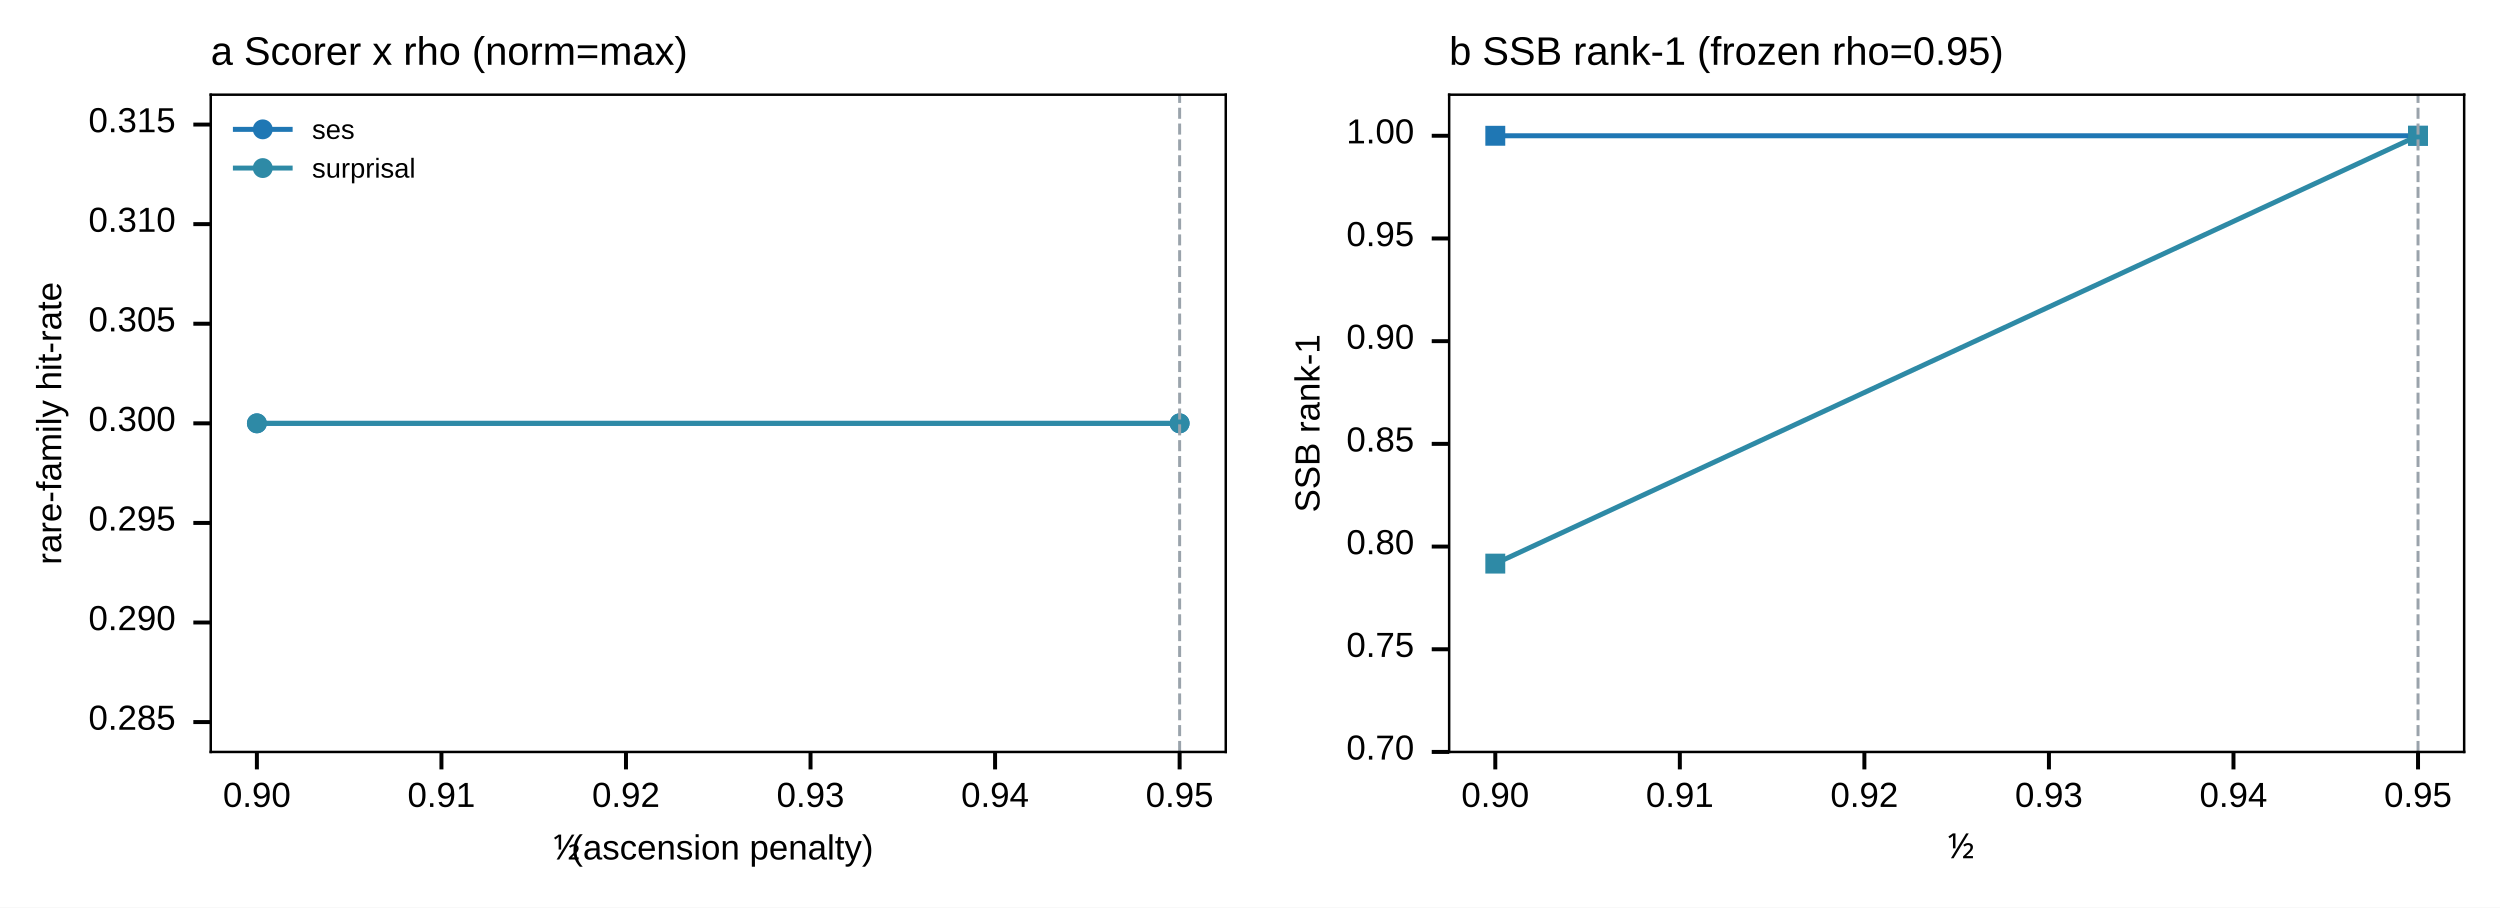
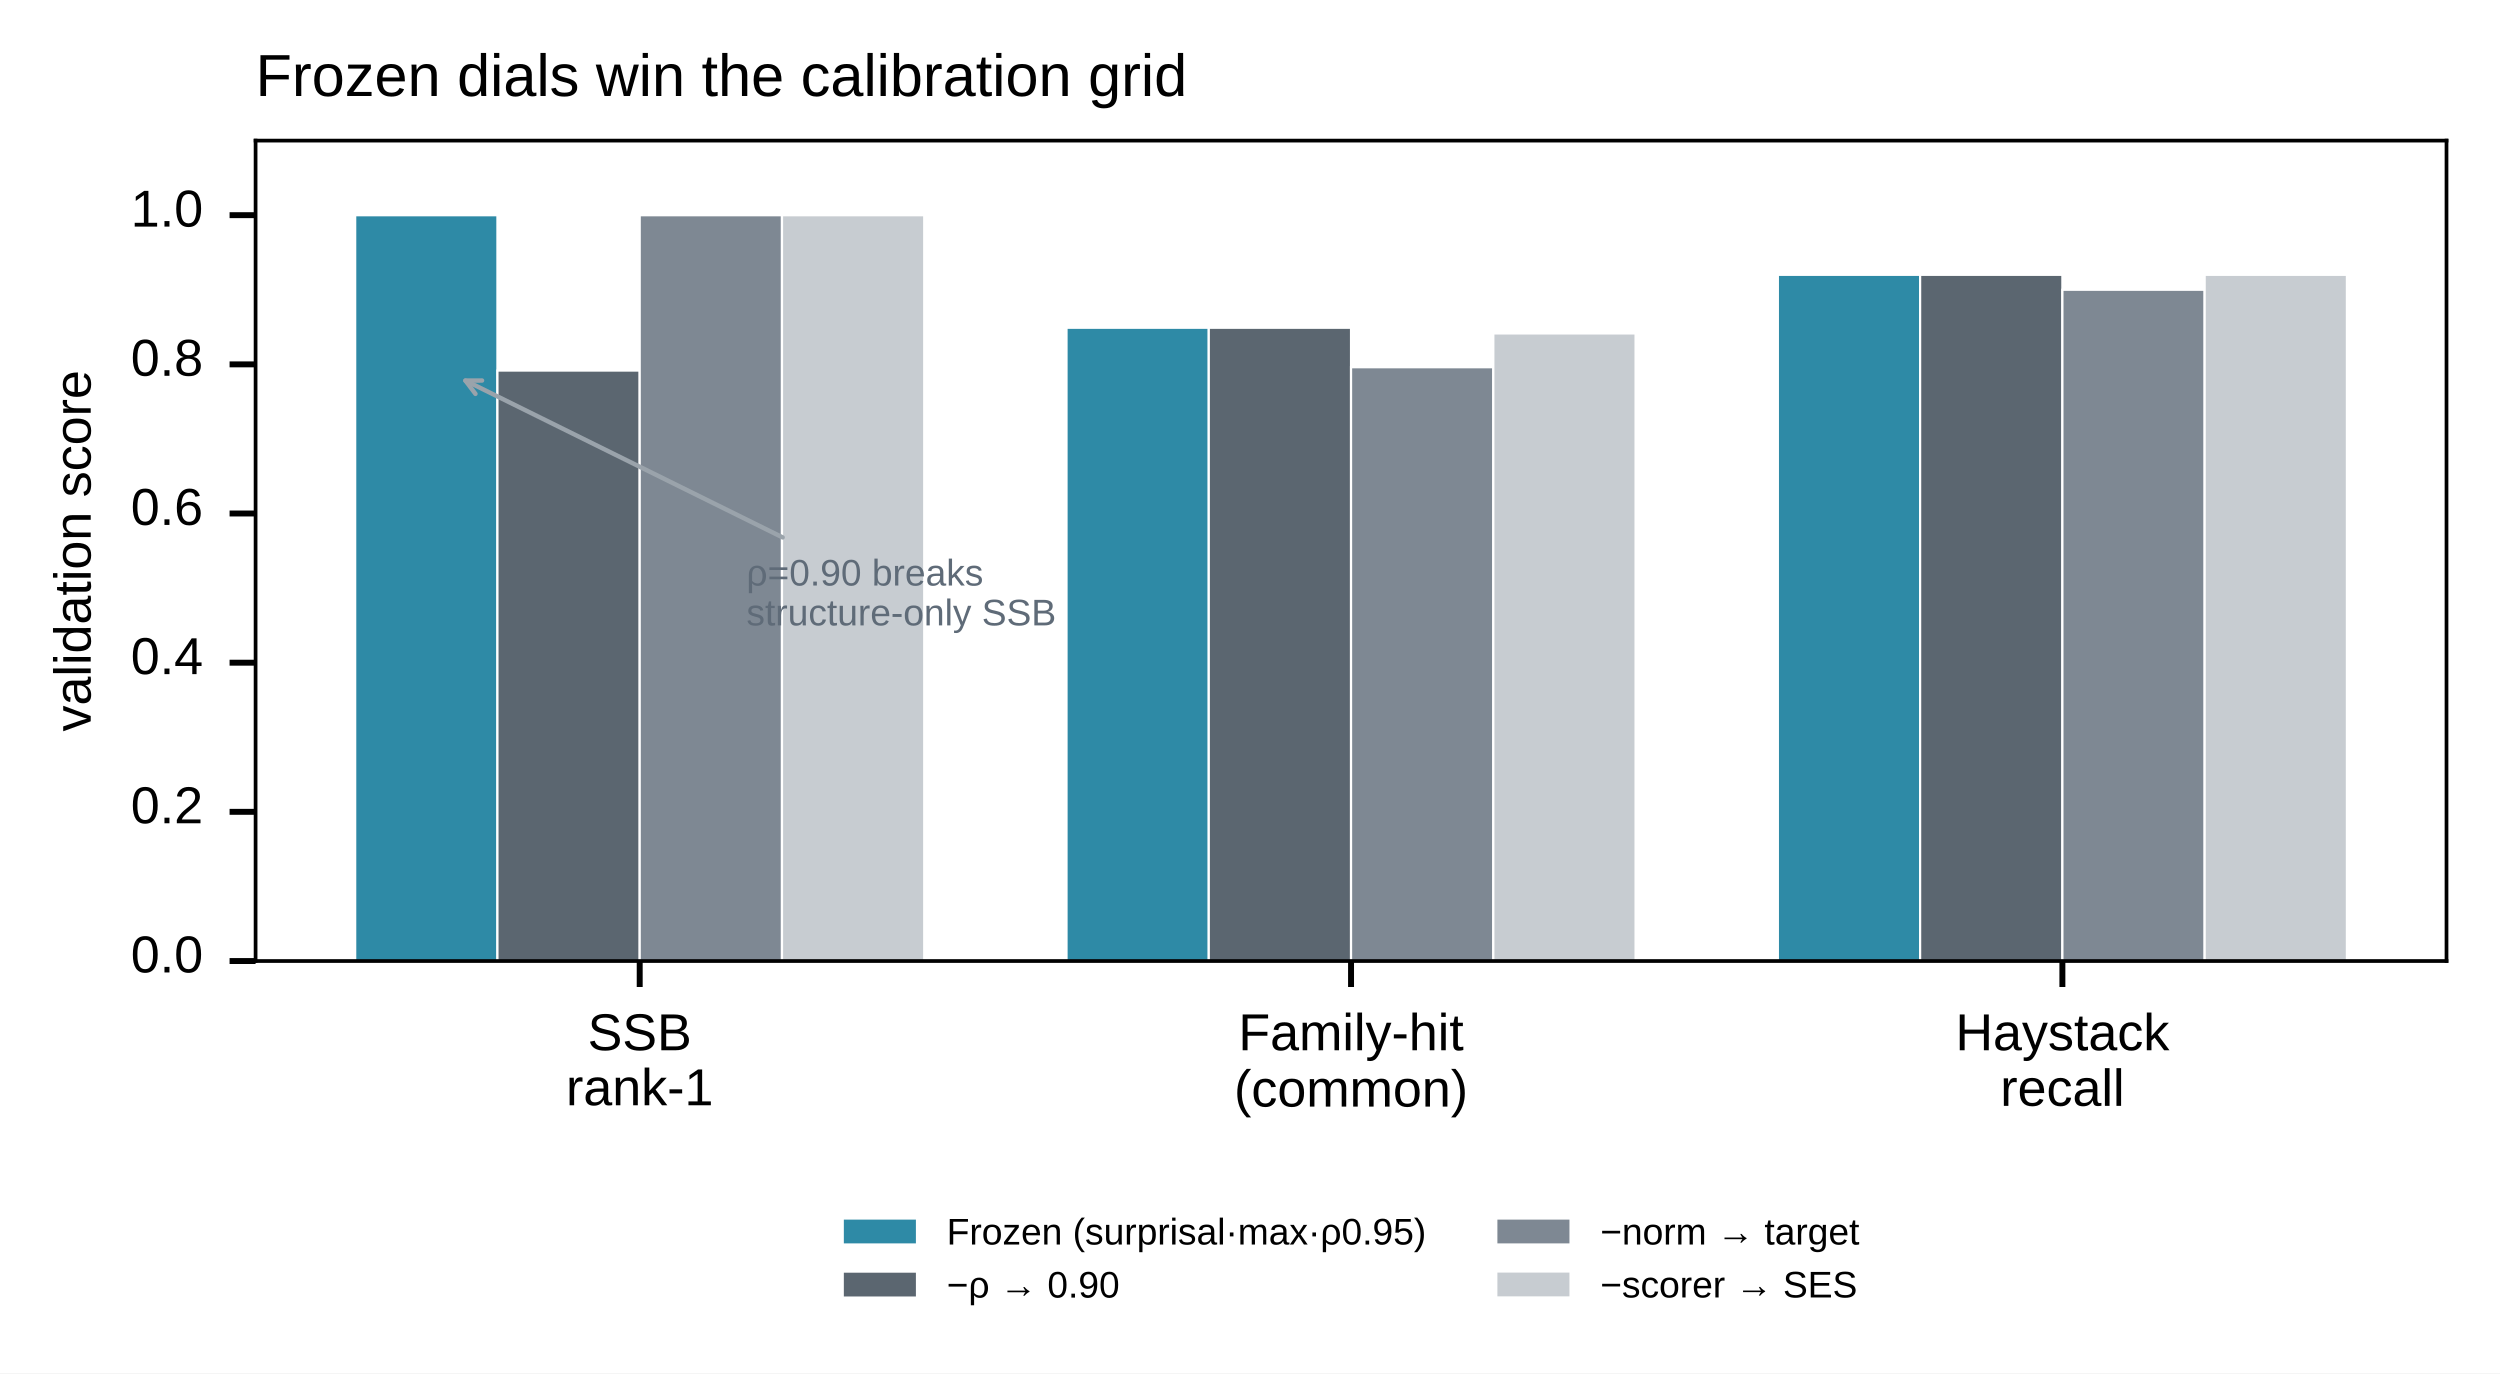
- <svg xmlns="http://www.w3.org/2000/svg" xmlns:xlink="http://www.w3.org/1999/xlink" width="502.236pt" height="182.315pt" viewBox="0 0 502.236 182.315" version="1.1">
+ <svg xmlns="http://www.w3.org/2000/svg" xmlns:xlink="http://www.w3.org/1999/xlink" width="336.507pt" height="184.853pt" viewBox="0 0 336.507 184.853" version="1.1">
  <defs>
    <style type="text/css">*{stroke-linejoin: round; stroke-linecap: butt}</style>
  </defs>
  <g id="figure_1">
    <g id="patch_1">
-       <path d="M 0 182.315  L 502.236 182.315  L 502.236 0  L 0 0  z " style="fill: #ffffff" />
+       <path d="M 0 184.853  L 336.507 184.853  L 336.507 0  L 0 0  z " style="fill: #ffffff" />
    </g>
    <g id="axes_1">
      <g id="patch_2">
-         <path d="M 42.339 151.064  L 246.248 151.064  L 246.248 19.024  L 42.339 19.024  z " style="fill: #ffffff" />
+         <path d="M 34.402 129.356  L 329.307 129.356  L 329.307 18.926  L 34.402 18.926  z " style="fill: #ffffff" />
+       </g>
+       <g id="patch_3">
+         <path d="M 47.807 129.356  L 66.956 129.356  L 66.956 28.965  L 47.807 28.965  z " clip-path="url(#pc33d4870e8)" style="fill: #2e8aa6; stroke: #ffffff; stroke-width: 0.3; stroke-linejoin: miter" />
+       </g>
+       <g id="patch_4">
+         <path d="M 143.555 129.356  L 162.705 129.356  L 162.705 44.114  L 143.555 44.114  z " clip-path="url(#pc33d4870e8)" style="fill: #2e8aa6; stroke: #ffffff; stroke-width: 0.3; stroke-linejoin: miter" />
+       </g>
+       <g id="patch_5">
+         <path d="M 239.304 129.356  L 258.453 129.356  L 258.453 36.996  L 239.304 36.996  z " clip-path="url(#pc33d4870e8)" style="fill: #2e8aa6; stroke: #ffffff; stroke-width: 0.3; stroke-linejoin: miter" />
+       </g>
+       <g id="patch_6">
+         <path d="M 66.956 129.356  L 86.106 129.356  L 86.106 49.877  L 66.956 49.877  z " clip-path="url(#pc33d4870e8)" style="fill: #5b6670; stroke: #ffffff; stroke-width: 0.3; stroke-linejoin: miter" />
+       </g>
+       <g id="patch_7">
+         <path d="M 162.705 129.356  L 181.854 129.356  L 181.854 44.114  L 162.705 44.114  z " clip-path="url(#pc33d4870e8)" style="fill: #5b6670; stroke: #ffffff; stroke-width: 0.3; stroke-linejoin: miter" />
+       </g>
+       <g id="patch_8">
+         <path d="M 258.453 129.356  L 277.603 129.356  L 277.603 36.996  L 258.453 36.996  z " clip-path="url(#pc33d4870e8)" style="fill: #5b6670; stroke: #ffffff; stroke-width: 0.3; stroke-linejoin: miter" />
+       </g>
+       <g id="patch_9">
+         <path d="M 86.106 129.356  L 105.256 129.356  L 105.256 28.965  L 86.106 28.965  z " clip-path="url(#pc33d4870e8)" style="fill: #7e8893; stroke: #ffffff; stroke-width: 0.3; stroke-linejoin: miter" />
+       </g>
+       <g id="patch_10">
+         <path d="M 181.854 129.356  L 201.004 129.356  L 201.004 49.425  L 181.854 49.425  z " clip-path="url(#pc33d4870e8)" style="fill: #7e8893; stroke: #ffffff; stroke-width: 0.3; stroke-linejoin: miter" />
+       </g>
+       <g id="patch_11">
+         <path d="M 277.603 129.356  L 296.753 129.356  L 296.753 39.004  L 277.603 39.004  z " clip-path="url(#pc33d4870e8)" style="fill: #7e8893; stroke: #ffffff; stroke-width: 0.3; stroke-linejoin: miter" />
+       </g>
+       <g id="patch_12">
+         <path d="M 105.256 129.356  L 124.405 129.356  L 124.405 28.965  L 105.256 28.965  z " clip-path="url(#pc33d4870e8)" style="fill: #c7ccd1; stroke: #ffffff; stroke-width: 0.3; stroke-linejoin: miter" />
+       </g>
+       <g id="patch_13">
+         <path d="M 201.004 129.356  L 220.154 129.356  L 220.154 44.877  L 201.004 44.877  z " clip-path="url(#pc33d4870e8)" style="fill: #c7ccd1; stroke: #ffffff; stroke-width: 0.3; stroke-linejoin: miter" />
+       </g>
+       <g id="patch_14">
+         <path d="M 296.753 129.356  L 315.902 129.356  L 315.902 36.996  L 296.753 36.996  z " clip-path="url(#pc33d4870e8)" style="fill: #c7ccd1; stroke: #ffffff; stroke-width: 0.3; stroke-linejoin: miter" />
      </g>
      <g id="matplotlib.axis_1">
        <g id="xtick_1">
          <g id="line2d_1">
            <defs>
-               <path id="m2be491a30e" d="M 0 0  L 0 3.5  " style="stroke: #000000; stroke-width: 0.8" />
+               <path id="m836ab2c719" d="M 0 0  L 0 3.5  " style="stroke: #000000; stroke-width: 0.8" />
            </defs>
            <g>
-               <use xlink:href="#m2be491a30e" x="51.608" y="151.064" style="stroke: #000000; stroke-width: 0.8" />
+               <use xlink:href="#m836ab2c719" x="86.106" y="129.356" style="stroke: #000000; stroke-width: 0.8" />
            </g>
          </g>
          <g id="text_1">
-             <g transform="translate(44.78266 163.0742)">
-               <text>
-                 <tspan style="font: 7px 'Arial'" x="0 3.893 5.838 9.731" y="-0.969">0.90</tspan>
-               </text>
-             </g>
+             <text style="font: 7px 'Arial', 'Helvetica', 'DejaVu Sans', sans-serif" transform="translate(79.10209 141.366)">SSB</text>
+             <text style="font: 7px 'Arial', 'Helvetica', 'DejaVu Sans', sans-serif" transform="translate(76.18615 148.7698)">rank-1</text>
          </g>
        </g>
        <g id="xtick_2">
          <g id="line2d_2">
            <g>
-               <use xlink:href="#m2be491a30e" x="88.682" y="151.064" style="stroke: #000000; stroke-width: 0.8" />
+               <use xlink:href="#m836ab2c719" x="181.854" y="129.356" style="stroke: #000000; stroke-width: 0.8" />
            </g>
          </g>
          <g id="text_2">
-             <g transform="translate(81.85705 163.0742)">
-               <text>
-                 <tspan style="font: 7px 'Arial'" x="0 3.893 5.838 9.731" y="-0.969">0.91</tspan>
-               </text>
-             </g>
+             <text style="font: 7px 'Arial', 'Helvetica', 'DejaVu Sans', sans-serif" transform="translate(166.6879 141.366)">Family-hit</text>
+             <text style="font: 7px 'Arial', 'Helvetica', 'DejaVu Sans', sans-serif" transform="translate(166.1039 148.9542)">(common)</text>
          </g>
        </g>
        <g id="xtick_3">
          <g id="line2d_3">
            <g>
-               <use xlink:href="#m2be491a30e" x="125.756" y="151.064" style="stroke: #000000; stroke-width: 0.8" />
+               <use xlink:href="#m836ab2c719" x="277.603" y="129.356" style="stroke: #000000; stroke-width: 0.8" />
            </g>
          </g>
          <g id="text_3">
-             <g transform="translate(118.9314 163.0742)">
-               <text>
-                 <tspan style="font: 7px 'Arial'" x="0 3.893 5.838 9.731" y="-0.969">0.92</tspan>
-               </text>
-             </g>
-           </g>
-         </g>
-         <g id="xtick_4">
-           <g id="line2d_4">
-             <g>
-               <use xlink:href="#m2be491a30e" x="162.831" y="151.064" style="stroke: #000000; stroke-width: 0.8" />
-             </g>
-           </g>
-           <g id="text_4">
-             <g transform="translate(156.0058 163.0742)">
-               <text>
-                 <tspan style="font: 7px 'Arial'" x="0 3.893 5.838 9.731" y="-0.969">0.93</tspan>
-               </text>
-             </g>
-           </g>
-         </g>
-         <g id="xtick_5">
-           <g id="line2d_5">
-             <g>
-               <use xlink:href="#m2be491a30e" x="199.905" y="151.064" style="stroke: #000000; stroke-width: 0.8" />
-             </g>
-           </g>
-           <g id="text_5">
-             <g transform="translate(193.0802 163.0742)">
-               <text>
-                 <tspan style="font: 7px 'Arial'" x="0 3.893 5.838 9.731" y="-0.969">0.94</tspan>
-               </text>
-             </g>
-           </g>
-         </g>
-         <g id="xtick_6">
-           <g id="line2d_6">
-             <g>
-               <use xlink:href="#m2be491a30e" x="236.98" y="151.064" style="stroke: #000000; stroke-width: 0.8" />
-             </g>
-           </g>
-           <g id="text_6">
-             <g transform="translate(230.1546 163.0742)">
-               <text>
-                 <tspan style="font: 7px 'Arial'" x="0 3.893 5.838 9.731" y="-0.969">0.95</tspan>
-               </text>
-             </g>
-           </g>
-         </g>
-         <g id="text_7">
-           <g transform="translate(111.1486 173.5755)">
-             <text>
-               <tspan style="font: 7px 'cmmi10'" x="0" y="-0.906">½</tspan>
-               <tspan style="font: 7px 'Arial'" x="3.62 5.564 7.896 11.789 15.289 18.789 22.682 26.575 30.075 31.63 35.523 39.416 41.361 45.254 49.147 53.04 56.933 58.488 60.433 63.933" y="-0.906"> (ascension penalty)</tspan>
-             </text>
+             <text style="font: 7px 'Arial', 'Helvetica', 'DejaVu Sans', sans-serif" transform="translate(263.2103 141.366)">Haystack</text>
+             <text style="font: 7px 'Arial', 'Helvetica', 'DejaVu Sans', sans-serif" transform="translate(269.2396 148.8519)">recall</text>
          </g>
        </g>
      </g>
      <g id="matplotlib.axis_2">
        <g id="ytick_1">
+           <g id="line2d_4">
+             <defs>
+               <path id="mff49ad07f8" d="M 0 0  L -3.5 0  " style="stroke: #000000; stroke-width: 0.8" />
+             </defs>
+             <g>
+               <use xlink:href="#mff49ad07f8" x="34.402" y="129.356" style="stroke: #000000; stroke-width: 0.8" />
+             </g>
+           </g>
+           <g id="text_4">
+             <g transform="translate(17.60172 131.8608)">
+               <text>
+                 <tspan style="font: 7px 'Arial'" x="0 3.893 5.838" y="-0.969">0.0</tspan>
+               </text>
+             </g>
+           </g>
+         </g>
+         <g id="ytick_2">
+           <g id="line2d_5">
+             <g>
+               <use xlink:href="#mff49ad07f8" x="34.402" y="109.277" style="stroke: #000000; stroke-width: 0.8" />
+             </g>
+           </g>
+           <g id="text_5">
+             <g transform="translate(17.60172 111.7827)">
+               <text>
+                 <tspan style="font: 7px 'Arial'" x="0 3.893 5.838" y="-0.969">0.2</tspan>
+               </text>
+             </g>
+           </g>
+         </g>
+         <g id="ytick_3">
+           <g id="line2d_6">
+             <g>
+               <use xlink:href="#mff49ad07f8" x="34.402" y="89.199" style="stroke: #000000; stroke-width: 0.8" />
+             </g>
+           </g>
+           <g id="text_6">
+             <g transform="translate(17.60172 91.70467)">
+               <text>
+                 <tspan style="font: 7px 'Arial'" x="0 3.893 5.838" y="-0.969">0.4</tspan>
+               </text>
+             </g>
+           </g>
+         </g>
+         <g id="ytick_4">
          <g id="line2d_7">
-             <defs>
-               <path id="m9446665bd5" d="M 0 0  L -3.5 0  " style="stroke: #000000; stroke-width: 0.8" />
-             </defs>
-             <g>
-               <use xlink:href="#m9446665bd5" x="42.339" y="145.062" style="stroke: #000000; stroke-width: 0.8" />
+             <g>
+               <use xlink:href="#mff49ad07f8" x="34.402" y="69.121" style="stroke: #000000; stroke-width: 0.8" />
+             </g>
+           </g>
+           <g id="text_7">
+             <g transform="translate(17.60172 71.62662)">
+               <text>
+                 <tspan style="font: 7px 'Arial'" x="0 3.893 5.838" y="-0.969">0.6</tspan>
+               </text>
+             </g>
+           </g>
+         </g>
+         <g id="ytick_5">
+           <g id="line2d_8">
+             <g>
+               <use xlink:href="#mff49ad07f8" x="34.402" y="49.043" style="stroke: #000000; stroke-width: 0.8" />
            </g>
          </g>
          <g id="text_8">
-             <g transform="translate(17.76906 147.5672)">
-               <text>
-                 <tspan style="font: 7px 'Arial'" x="0 3.893 5.838 9.731 13.624" y="-0.969">0.285</tspan>
-               </text>
-             </g>
-           </g>
-         </g>
-         <g id="ytick_2">
-           <g id="line2d_8">
-             <g>
-               <use xlink:href="#m9446665bd5" x="42.339" y="125.056" style="stroke: #000000; stroke-width: 0.8" />
+             <g transform="translate(17.60172 51.54856)">
+               <text>
+                 <tspan style="font: 7px 'Arial'" x="0 3.893 5.838" y="-0.969">0.8</tspan>
+               </text>
+             </g>
+           </g>
+         </g>
+         <g id="ytick_6">
+           <g id="line2d_9">
+             <g>
+               <use xlink:href="#mff49ad07f8" x="34.402" y="28.965" style="stroke: #000000; stroke-width: 0.8" />
            </g>
          </g>
          <g id="text_9">
-             <g transform="translate(17.76906 127.5611)">
-               <text>
-                 <tspan style="font: 7px 'Arial'" x="0 3.893 5.838 9.731 13.624" y="-0.969">0.290</tspan>
-               </text>
-             </g>
-           </g>
-         </g>
-         <g id="ytick_3">
-           <g id="line2d_9">
-             <g>
-               <use xlink:href="#m9446665bd5" x="42.339" y="105.05" style="stroke: #000000; stroke-width: 0.8" />
-             </g>
-           </g>
-           <g id="text_10">
-             <g transform="translate(17.76906 107.555)">
-               <text>
-                 <tspan style="font: 7px 'Arial'" x="0 3.893 5.838 9.731 13.624" y="-0.969">0.295</tspan>
-               </text>
-             </g>
-           </g>
-         </g>
-         <g id="ytick_4">
-           <g id="line2d_10">
-             <g>
-               <use xlink:href="#m9446665bd5" x="42.339" y="85.044" style="stroke: #000000; stroke-width: 0.8" />
-             </g>
-           </g>
-           <g id="text_11">
-             <g transform="translate(17.76906 87.54898)">
-               <text>
-                 <tspan style="font: 7px 'Arial'" x="0 3.893 5.838 9.731 13.624" y="-0.969">0.300</tspan>
-               </text>
-             </g>
-           </g>
-         </g>
-         <g id="ytick_5">
-           <g id="line2d_11">
-             <g>
-               <use xlink:href="#m9446665bd5" x="42.339" y="65.038" style="stroke: #000000; stroke-width: 0.8" />
-             </g>
-           </g>
-           <g id="text_12">
-             <g transform="translate(17.76906 67.54292)">
-               <text>
-                 <tspan style="font: 7px 'Arial'" x="0 3.893 5.838 9.731 13.624" y="-0.969">0.305</tspan>
-               </text>
-             </g>
-           </g>
-         </g>
-         <g id="ytick_6">
-           <g id="line2d_12">
-             <g>
-               <use xlink:href="#m9446665bd5" x="42.339" y="45.032" style="stroke: #000000; stroke-width: 0.8" />
-             </g>
-           </g>
-           <g id="text_13">
-             <g transform="translate(17.76906 47.53686)">
-               <text>
-                 <tspan style="font: 7px 'Arial'" x="0 3.893 5.838 9.731 13.624" y="-0.969">0.310</tspan>
-               </text>
-             </g>
-           </g>
-         </g>
-         <g id="ytick_7">
-           <g id="line2d_13">
-             <g>
-               <use xlink:href="#m9446665bd5" x="42.339" y="25.026" style="stroke: #000000; stroke-width: 0.8" />
-             </g>
-           </g>
-           <g id="text_14">
-             <g transform="translate(17.76906 27.5308)">
-               <text>
-                 <tspan style="font: 7px 'Arial'" x="0 3.893 5.838 9.731 13.624" y="-0.969">0.315</tspan>
-               </text>
-             </g>
-           </g>
+             <g transform="translate(17.60172 31.47051)">
+               <text>
+                 <tspan style="font: 7px 'Arial'" x="0 3.893 5.838" y="-0.969">1.0</tspan>
+               </text>
+             </g>
+           </g>
+         </g>
+         <g id="text_10">
+           <text style="font: 7px 'Arial', 'Helvetica', 'DejaVu Sans', sans-serif; text-anchor: middle" x="12.21" y="74.141" transform="rotate(-90 12.21047 74.1409)">validation score</text>
+         </g>
+       </g>
+       <g id="patch_15">
+         <path d="M 34.402 129.356  L 34.402 18.926  " style="fill: none; stroke: #000000; stroke-width: 0.5; stroke-linejoin: miter; stroke-linecap: square" />
+       </g>
+       <g id="patch_16">
+         <path d="M 329.307 129.356  L 329.307 18.926  " style="fill: none; stroke: #000000; stroke-width: 0.5; stroke-linejoin: miter; stroke-linecap: square" />
+       </g>
+       <g id="patch_17">
+         <path d="M 34.402 129.356  L 329.307 129.356  " style="fill: none; stroke: #000000; stroke-width: 0.5; stroke-linejoin: miter; stroke-linecap: square" />
+       </g>
+       <g id="patch_18">
+         <path d="M 34.402 18.926  L 329.307 18.926  " style="fill: none; stroke: #000000; stroke-width: 0.5; stroke-linejoin: miter; stroke-linecap: square" />
+       </g>
+       <g id="patch_19">
+         <path d="M 105.342 72.336  Q 83.694 61.634 62.647 51.23  " style="fill: none; stroke: #9aa3ab; stroke-width: 0.6; stroke-linecap: round" />
+         <path d="M 63.996 53.013  L 62.647 51.23  L 64.883 51.22  " style="fill: none; stroke: #9aa3ab; stroke-width: 0.6; stroke-linecap: round" />
+       </g>
+       <g id="text_11">
+         <text style="fill: #5f6b78; font: 5px 'Arial', 'Helvetica', 'DejaVu Sans', sans-serif" transform="translate(100.4682 78.81836)">ρ=0.90 breaks</text>
+         <text style="fill: #5f6b78; font: 5px 'Arial', 'Helvetica', 'DejaVu Sans', sans-serif" transform="translate(100.4682 84.17992)">structure-only SSB</text>
+       </g>
+       <g id="text_12">
+         <text style="font: 8px 'Arial', 'Helvetica', 'DejaVu Sans', sans-serif; text-anchor: start" x="34.402" y="12.926" transform="rotate(-0 34.40172 12.92625)">Frozen dials win the calibration grid</text>
+       </g>
+       <g id="legend_1">
+         <g id="patch_20">
+           <path d="M 113.433 167.513  L 123.433 167.513  L 123.433 164.013  L 113.433 164.013  z " style="fill: #2e8aa6; stroke: #ffffff; stroke-width: 0.3; stroke-linejoin: miter" />
+         </g>
+         <g id="text_13">
+           <text style="font: 5px 'Arial', 'Helvetica', 'DejaVu Sans', sans-serif; text-anchor: start" x="127.433" y="167.513" transform="rotate(-0 127.4326 167.5132)">Frozen (surprisal·max·ρ0.95)</text>
+         </g>
+         <g id="patch_21">
+           <path d="M 113.433 174.659  L 123.433 174.659  L 123.433 171.159  L 113.433 171.159  z " style="fill: #5b6670; stroke: #ffffff; stroke-width: 0.3; stroke-linejoin: miter" />
+         </g>
+         <g id="text_14">
+           <text style="font: 5px 'Arial', 'Helvetica', 'DejaVu Sans', sans-serif; text-anchor: start" x="127.433" y="174.659" transform="rotate(-0 127.4326 174.6593)">−ρ → 0.90</text>
+         </g>
+         <g id="patch_22">
+           <path d="M 201.403 167.513  L 211.403 167.513  L 211.403 164.013  L 201.403 164.013  z " style="fill: #7e8893; stroke: #ffffff; stroke-width: 0.3; stroke-linejoin: miter" />
        </g>
        <g id="text_15">
-           <text style="font: 7px 'Arial', 'Helvetica', 'DejaVu Sans', sans-serif; text-anchor: middle" x="12.296" y="85.044" transform="rotate(-90 12.29578 85.04375)">rare-family hit-rate</text>
-         </g>
-       </g>
-       <g id="line2d_14">
-         <path d="M 51.608 85.044  L 236.98 85.044  " clip-path="url(#pd83ec28a79)" style="fill: none; stroke: #1f77b4; stroke-linecap: square" />
-         <defs>
-           <path id="mebf1e4e69e" d="M 0 1.5  C 0.398 1.5 0.779 1.342 1.061 1.061  C 1.342 0.779 1.5 0.398 1.5 0  C 1.5 -0.398 1.342 -0.779 1.061 -1.061  C 0.779 -1.342 0.398 -1.5 0 -1.5  C -0.398 -1.5 -0.779 -1.342 -1.061 -1.061  C -1.342 -0.779 -1.5 -0.398 -1.5 0  C -1.5 0.398 -1.342 0.779 -1.061 1.061  C -0.779 1.342 -0.398 1.5 0 1.5  z " style="stroke: #1f77b4" />
-         </defs>
-         <g clip-path="url(#pd83ec28a79)">
-           <use xlink:href="#mebf1e4e69e" x="51.608" y="85.044" style="fill: #1f77b4; stroke: #1f77b4" />
-           <use xlink:href="#mebf1e4e69e" x="236.98" y="85.044" style="fill: #1f77b4; stroke: #1f77b4" />
-         </g>
-       </g>
-       <g id="line2d_15">
-         <path d="M 51.608 85.044  L 236.98 85.044  " clip-path="url(#pd83ec28a79)" style="fill: none; stroke: #2e8aa6; stroke-linecap: square" />
-         <defs>
-           <path id="m357315240f" d="M 0 1.5  C 0.398 1.5 0.779 1.342 1.061 1.061  C 1.342 0.779 1.5 0.398 1.5 0  C 1.5 -0.398 1.342 -0.779 1.061 -1.061  C 0.779 -1.342 0.398 -1.5 0 -1.5  C -0.398 -1.5 -0.779 -1.342 -1.061 -1.061  C -1.342 -0.779 -1.5 -0.398 -1.5 0  C -1.5 0.398 -1.342 0.779 -1.061 1.061  C -0.779 1.342 -0.398 1.5 0 1.5  z " style="stroke: #2e8aa6" />
-         </defs>
-         <g clip-path="url(#pd83ec28a79)">
-           <use xlink:href="#m357315240f" x="51.608" y="85.044" style="fill: #2e8aa6; stroke: #2e8aa6" />
-           <use xlink:href="#m357315240f" x="236.98" y="85.044" style="fill: #2e8aa6; stroke: #2e8aa6" />
-         </g>
-       </g>
-       <g id="line2d_16">
-         <path d="M 236.98 151.064  L 236.98 19.024  " clip-path="url(#pd83ec28a79)" style="fill: none; stroke-dasharray: 2.22,0.96; stroke-dashoffset: 0; stroke: #9aa3ab; stroke-width: 0.6" />
-       </g>
-       <g id="patch_3">
-         <path d="M 42.339 151.064  L 42.339 19.024  " style="fill: none; stroke: #000000; stroke-width: 0.5; stroke-linejoin: miter; stroke-linecap: square" />
-       </g>
-       <g id="patch_4">
-         <path d="M 246.248 151.064  L 246.248 19.024  " style="fill: none; stroke: #000000; stroke-width: 0.5; stroke-linejoin: miter; stroke-linecap: square" />
-       </g>
-       <g id="patch_5">
-         <path d="M 42.339 151.064  L 246.248 151.064  " style="fill: none; stroke: #000000; stroke-width: 0.5; stroke-linejoin: miter; stroke-linecap: square" />
-       </g>
-       <g id="patch_6">
-         <path d="M 42.339 19.024  L 246.248 19.024  " style="fill: none; stroke: #000000; stroke-width: 0.5; stroke-linejoin: miter; stroke-linecap: square" />
-       </g>
-       <g id="text_16">
-         <text style="font: 8px 'Arial', 'Helvetica', 'DejaVu Sans', sans-serif; text-anchor: start" x="42.339" y="13.024" transform="rotate(-0 42.33906 13.02375)">a   Scorer x rho (norm=max)</text>
-       </g>
-       <g id="legend_1">
-         <g id="line2d_17">
-           <path d="M 47.289 25.986  L 52.789 25.986  L 58.289 25.986  " style="fill: none; stroke: #1f77b4; stroke-linecap: square" />
-           <g>
-             <use xlink:href="#mebf1e4e69e" x="52.789" y="25.986" style="fill: #1f77b4; stroke: #1f77b4" />
-           </g>
-         </g>
-         <g id="text_17">
-           <text style="font: 5.5px 'Arial', 'Helvetica', 'DejaVu Sans', sans-serif; text-anchor: start" x="62.689" y="27.911" transform="rotate(-0 62.68906 27.91055)">ses</text>
-         </g>
-         <g id="line2d_18">
-           <path d="M 47.289 33.765  L 52.789 33.765  L 58.289 33.765  " style="fill: none; stroke: #2e8aa6; stroke-linecap: square" />
-           <g>
-             <use xlink:href="#m357315240f" x="52.789" y="33.765" style="fill: #2e8aa6; stroke: #2e8aa6" />
-           </g>
-         </g>
-         <g id="text_18">
-           <text style="font: 5.5px 'Arial', 'Helvetica', 'DejaVu Sans', sans-serif; text-anchor: start" x="62.689" y="35.69" transform="rotate(-0 62.68906 35.69047)">surprisal</text>
-         </g>
-       </g>
-     </g>
-     <g id="axes_2">
-       <g id="patch_7">
-         <path d="M 291.127 151.064  L 495.036 151.064  L 495.036 19.024  L 291.127 19.024  z " style="fill: #ffffff" />
-       </g>
-       <g id="matplotlib.axis_3">
-         <g id="xtick_7">
-           <g id="line2d_19">
-             <g>
-               <use xlink:href="#m2be491a30e" x="300.396" y="151.064" style="stroke: #000000; stroke-width: 0.8" />
-             </g>
-           </g>
-           <g id="text_19">
-             <g transform="translate(293.5706 163.0742)">
-               <text>
-                 <tspan style="font: 7px 'Arial'" x="0 3.893 5.838 9.731" y="-0.969">0.90</tspan>
-               </text>
-             </g>
-           </g>
-         </g>
-         <g id="xtick_8">
-           <g id="line2d_20">
-             <g>
-               <use xlink:href="#m2be491a30e" x="337.47" y="151.064" style="stroke: #000000; stroke-width: 0.8" />
-             </g>
-           </g>
-           <g id="text_20">
-             <g transform="translate(330.645 163.0742)">
-               <text>
-                 <tspan style="font: 7px 'Arial'" x="0 3.893 5.838 9.731" y="-0.969">0.91</tspan>
-               </text>
-             </g>
-           </g>
-         </g>
-         <g id="xtick_9">
-           <g id="line2d_21">
-             <g>
-               <use xlink:href="#m2be491a30e" x="374.544" y="151.064" style="stroke: #000000; stroke-width: 0.8" />
-             </g>
-           </g>
-           <g id="text_21">
-             <g transform="translate(367.7193 163.0742)">
-               <text>
-                 <tspan style="font: 7px 'Arial'" x="0 3.893 5.838 9.731" y="-0.969">0.92</tspan>
-               </text>
-             </g>
-           </g>
-         </g>
-         <g id="xtick_10">
-           <g id="line2d_22">
-             <g>
-               <use xlink:href="#m2be491a30e" x="411.619" y="151.064" style="stroke: #000000; stroke-width: 0.8" />
-             </g>
-           </g>
-           <g id="text_22">
-             <g transform="translate(404.7937 163.0742)">
-               <text>
-                 <tspan style="font: 7px 'Arial'" x="0 3.893 5.838 9.731" y="-0.969">0.93</tspan>
-               </text>
-             </g>
-           </g>
-         </g>
-         <g id="xtick_11">
-           <g id="line2d_23">
-             <g>
-               <use xlink:href="#m2be491a30e" x="448.693" y="151.064" style="stroke: #000000; stroke-width: 0.8" />
-             </g>
-           </g>
-           <g id="text_23">
-             <g transform="translate(441.8681 163.0742)">
-               <text>
-                 <tspan style="font: 7px 'Arial'" x="0 3.893 5.838 9.731" y="-0.969">0.94</tspan>
-               </text>
-             </g>
-           </g>
-         </g>
-         <g id="xtick_12">
-           <g id="line2d_24">
-             <g>
-               <use xlink:href="#m2be491a30e" x="485.768" y="151.064" style="stroke: #000000; stroke-width: 0.8" />
-             </g>
-           </g>
-           <g id="text_24">
-             <g transform="translate(478.9425 163.0742)">
-               <text>
-                 <tspan style="font: 7px 'Arial'" x="0 3.893 5.838 9.731" y="-0.969">0.95</tspan>
-               </text>
-             </g>
-           </g>
-         </g>
-         <g id="text_25">
-           <g transform="translate(391.2615 173.3272)">
-             <text>
-               <tspan style="font: 7px 'cmmi10'" x="0" y="-0.906">½</tspan>
-             </text>
-           </g>
-         </g>
-       </g>
-       <g id="matplotlib.axis_4">
-         <g id="ytick_8">
-           <g id="line2d_25">
-             <g>
-               <use xlink:href="#m9446665bd5" x="291.127" y="151.064" style="stroke: #000000; stroke-width: 0.8" />
-             </g>
-           </g>
-           <g id="text_26">
-             <g transform="translate(270.477 153.569)">
-               <text>
-                 <tspan style="font: 7px 'Arial'" x="0 3.893 5.838 9.731" y="-0.969">0.70</tspan>
-               </text>
-             </g>
-           </g>
-         </g>
-         <g id="ytick_9">
-           <g id="line2d_26">
-             <g>
-               <use xlink:href="#m9446665bd5" x="291.127" y="130.433" style="stroke: #000000; stroke-width: 0.8" />
-             </g>
-           </g>
-           <g id="text_27">
-             <g transform="translate(270.477 132.9377)">
-               <text>
-                 <tspan style="font: 7px 'Arial'" x="0 3.893 5.838 9.731" y="-0.969">0.75</tspan>
-               </text>
-             </g>
-           </g>
-         </g>
-         <g id="ytick_10">
-           <g id="line2d_27">
-             <g>
-               <use xlink:href="#m9446665bd5" x="291.127" y="109.801" style="stroke: #000000; stroke-width: 0.8" />
-             </g>
-           </g>
-           <g id="text_28">
-             <g transform="translate(270.477 112.3065)">
-               <text>
-                 <tspan style="font: 7px 'Arial'" x="0 3.893 5.838 9.731" y="-0.969">0.80</tspan>
-               </text>
-             </g>
-           </g>
-         </g>
-         <g id="ytick_11">
-           <g id="line2d_28">
-             <g>
-               <use xlink:href="#m9446665bd5" x="291.127" y="89.17" style="stroke: #000000; stroke-width: 0.8" />
-             </g>
-           </g>
-           <g id="text_29">
-             <g transform="translate(270.477 91.67523)">
-               <text>
-                 <tspan style="font: 7px 'Arial'" x="0 3.893 5.838 9.731" y="-0.969">0.85</tspan>
-               </text>
-             </g>
-           </g>
-         </g>
-         <g id="ytick_12">
-           <g id="line2d_29">
-             <g>
-               <use xlink:href="#m9446665bd5" x="291.127" y="68.539" style="stroke: #000000; stroke-width: 0.8" />
-             </g>
-           </g>
-           <g id="text_30">
-             <g transform="translate(270.477 71.04398)">
-               <text>
-                 <tspan style="font: 7px 'Arial'" x="0 3.893 5.838 9.731" y="-0.969">0.90</tspan>
-               </text>
-             </g>
-           </g>
-         </g>
-         <g id="ytick_13">
-           <g id="line2d_30">
-             <g>
-               <use xlink:href="#m9446665bd5" x="291.127" y="47.907" style="stroke: #000000; stroke-width: 0.8" />
-             </g>
-           </g>
-           <g id="text_31">
-             <g transform="translate(270.477 50.41273)">
-               <text>
-                 <tspan style="font: 7px 'Arial'" x="0 3.893 5.838 9.731" y="-0.969">0.95</tspan>
-               </text>
-             </g>
-           </g>
-         </g>
-         <g id="ytick_14">
-           <g id="line2d_31">
-             <g>
-               <use xlink:href="#m9446665bd5" x="291.127" y="27.276" style="stroke: #000000; stroke-width: 0.8" />
-             </g>
-           </g>
-           <g id="text_32">
-             <g transform="translate(270.477 29.78148)">
-               <text>
-                 <tspan style="font: 7px 'Arial'" x="0 3.893 5.838 9.731" y="-0.969">1.00</tspan>
-               </text>
-             </g>
-           </g>
-         </g>
-         <g id="text_33">
-           <text style="font: 7px 'Arial', 'Helvetica', 'DejaVu Sans', sans-serif; text-anchor: middle" x="265.086" y="85.044" transform="rotate(-90 265.0857 85.04375)">SSB rank-1</text>
-         </g>
-       </g>
-       <g id="line2d_32">
-         <path d="M 300.396 27.276  L 485.768 27.276  " clip-path="url(#p56558bf7ca)" style="fill: none; stroke: #1f77b4; stroke-linecap: square" />
-         <defs>
-           <path id="m94bc014c4b" d="M -1.5 1.5  L 1.5 1.5  L 1.5 -1.5  L -1.5 -1.5  z " style="stroke: #1f77b4; stroke-linejoin: miter" />
-         </defs>
-         <g clip-path="url(#p56558bf7ca)">
-           <use xlink:href="#m94bc014c4b" x="300.396" y="27.276" style="fill: #1f77b4; stroke: #1f77b4; stroke-linejoin: miter" />
-           <use xlink:href="#m94bc014c4b" x="485.768" y="27.276" style="fill: #1f77b4; stroke: #1f77b4; stroke-linejoin: miter" />
-         </g>
-       </g>
-       <g id="line2d_33">
-         <path d="M 300.396 113.226  L 485.768 27.276  " clip-path="url(#p56558bf7ca)" style="fill: none; stroke: #2e8aa6; stroke-linecap: square" />
-         <defs>
-           <path id="m67c76a2175" d="M -1.5 1.5  L 1.5 1.5  L 1.5 -1.5  L -1.5 -1.5  z " style="stroke: #2e8aa6; stroke-linejoin: miter" />
-         </defs>
-         <g clip-path="url(#p56558bf7ca)">
-           <use xlink:href="#m67c76a2175" x="300.396" y="113.226" style="fill: #2e8aa6; stroke: #2e8aa6; stroke-linejoin: miter" />
-           <use xlink:href="#m67c76a2175" x="485.768" y="27.276" style="fill: #2e8aa6; stroke: #2e8aa6; stroke-linejoin: miter" />
-         </g>
-       </g>
-       <g id="line2d_34">
-         <path d="M 485.768 151.064  L 485.768 19.024  " clip-path="url(#p56558bf7ca)" style="fill: none; stroke-dasharray: 2.22,0.96; stroke-dashoffset: 0; stroke: #9aa3ab; stroke-width: 0.6" />
-       </g>
-       <g id="patch_8">
-         <path d="M 291.127 151.064  L 291.127 19.024  " style="fill: none; stroke: #000000; stroke-width: 0.5; stroke-linejoin: miter; stroke-linecap: square" />
-       </g>
-       <g id="patch_9">
-         <path d="M 495.036 151.064  L 495.036 19.024  " style="fill: none; stroke: #000000; stroke-width: 0.5; stroke-linejoin: miter; stroke-linecap: square" />
-       </g>
-       <g id="patch_10">
-         <path d="M 291.127 151.064  L 495.036 151.064  " style="fill: none; stroke: #000000; stroke-width: 0.5; stroke-linejoin: miter; stroke-linecap: square" />
-       </g>
-       <g id="patch_11">
-         <path d="M 291.127 19.024  L 495.036 19.024  " style="fill: none; stroke: #000000; stroke-width: 0.5; stroke-linejoin: miter; stroke-linecap: square" />
-       </g>
-       <g id="text_34">
-         <text style="font: 8px 'Arial', 'Helvetica', 'DejaVu Sans', sans-serif; text-anchor: start" x="291.127" y="13.024" transform="rotate(-0 291.127 13.02375)">b   SSB rank-1 (frozen rho=0.95)</text>
+           <text style="font: 5px 'Arial', 'Helvetica', 'DejaVu Sans', sans-serif; text-anchor: start" x="215.403" y="167.513" transform="rotate(-0 215.4029 167.5132)">−norm → target</text>
+         </g>
+         <g id="patch_23">
+           <path d="M 201.403 174.644  L 211.403 174.644  L 211.403 171.144  L 201.403 171.144  z " style="fill: #c7ccd1; stroke: #ffffff; stroke-width: 0.3; stroke-linejoin: miter" />
+         </g>
+         <g id="text_16">
+           <text style="font: 5px 'Arial', 'Helvetica', 'DejaVu Sans', sans-serif; text-anchor: start" x="215.403" y="174.644" transform="rotate(-0 215.4029 174.6444)">−scorer → SES</text>
+         </g>
      </g>
    </g>
  </g>
  <defs>
-     <clipPath id="pd83ec28a79">
-       <rect x="42.339" y="19.024" width="203.909" height="132.04" />
-     </clipPath>
-     <clipPath id="p56558bf7ca">
-       <rect x="291.127" y="19.024" width="203.909" height="132.04" />
+     <clipPath id="pc33d4870e8">
+       <rect x="34.402" y="18.926" width="294.905" height="110.429" />
    </clipPath>
  </defs>
</svg>
